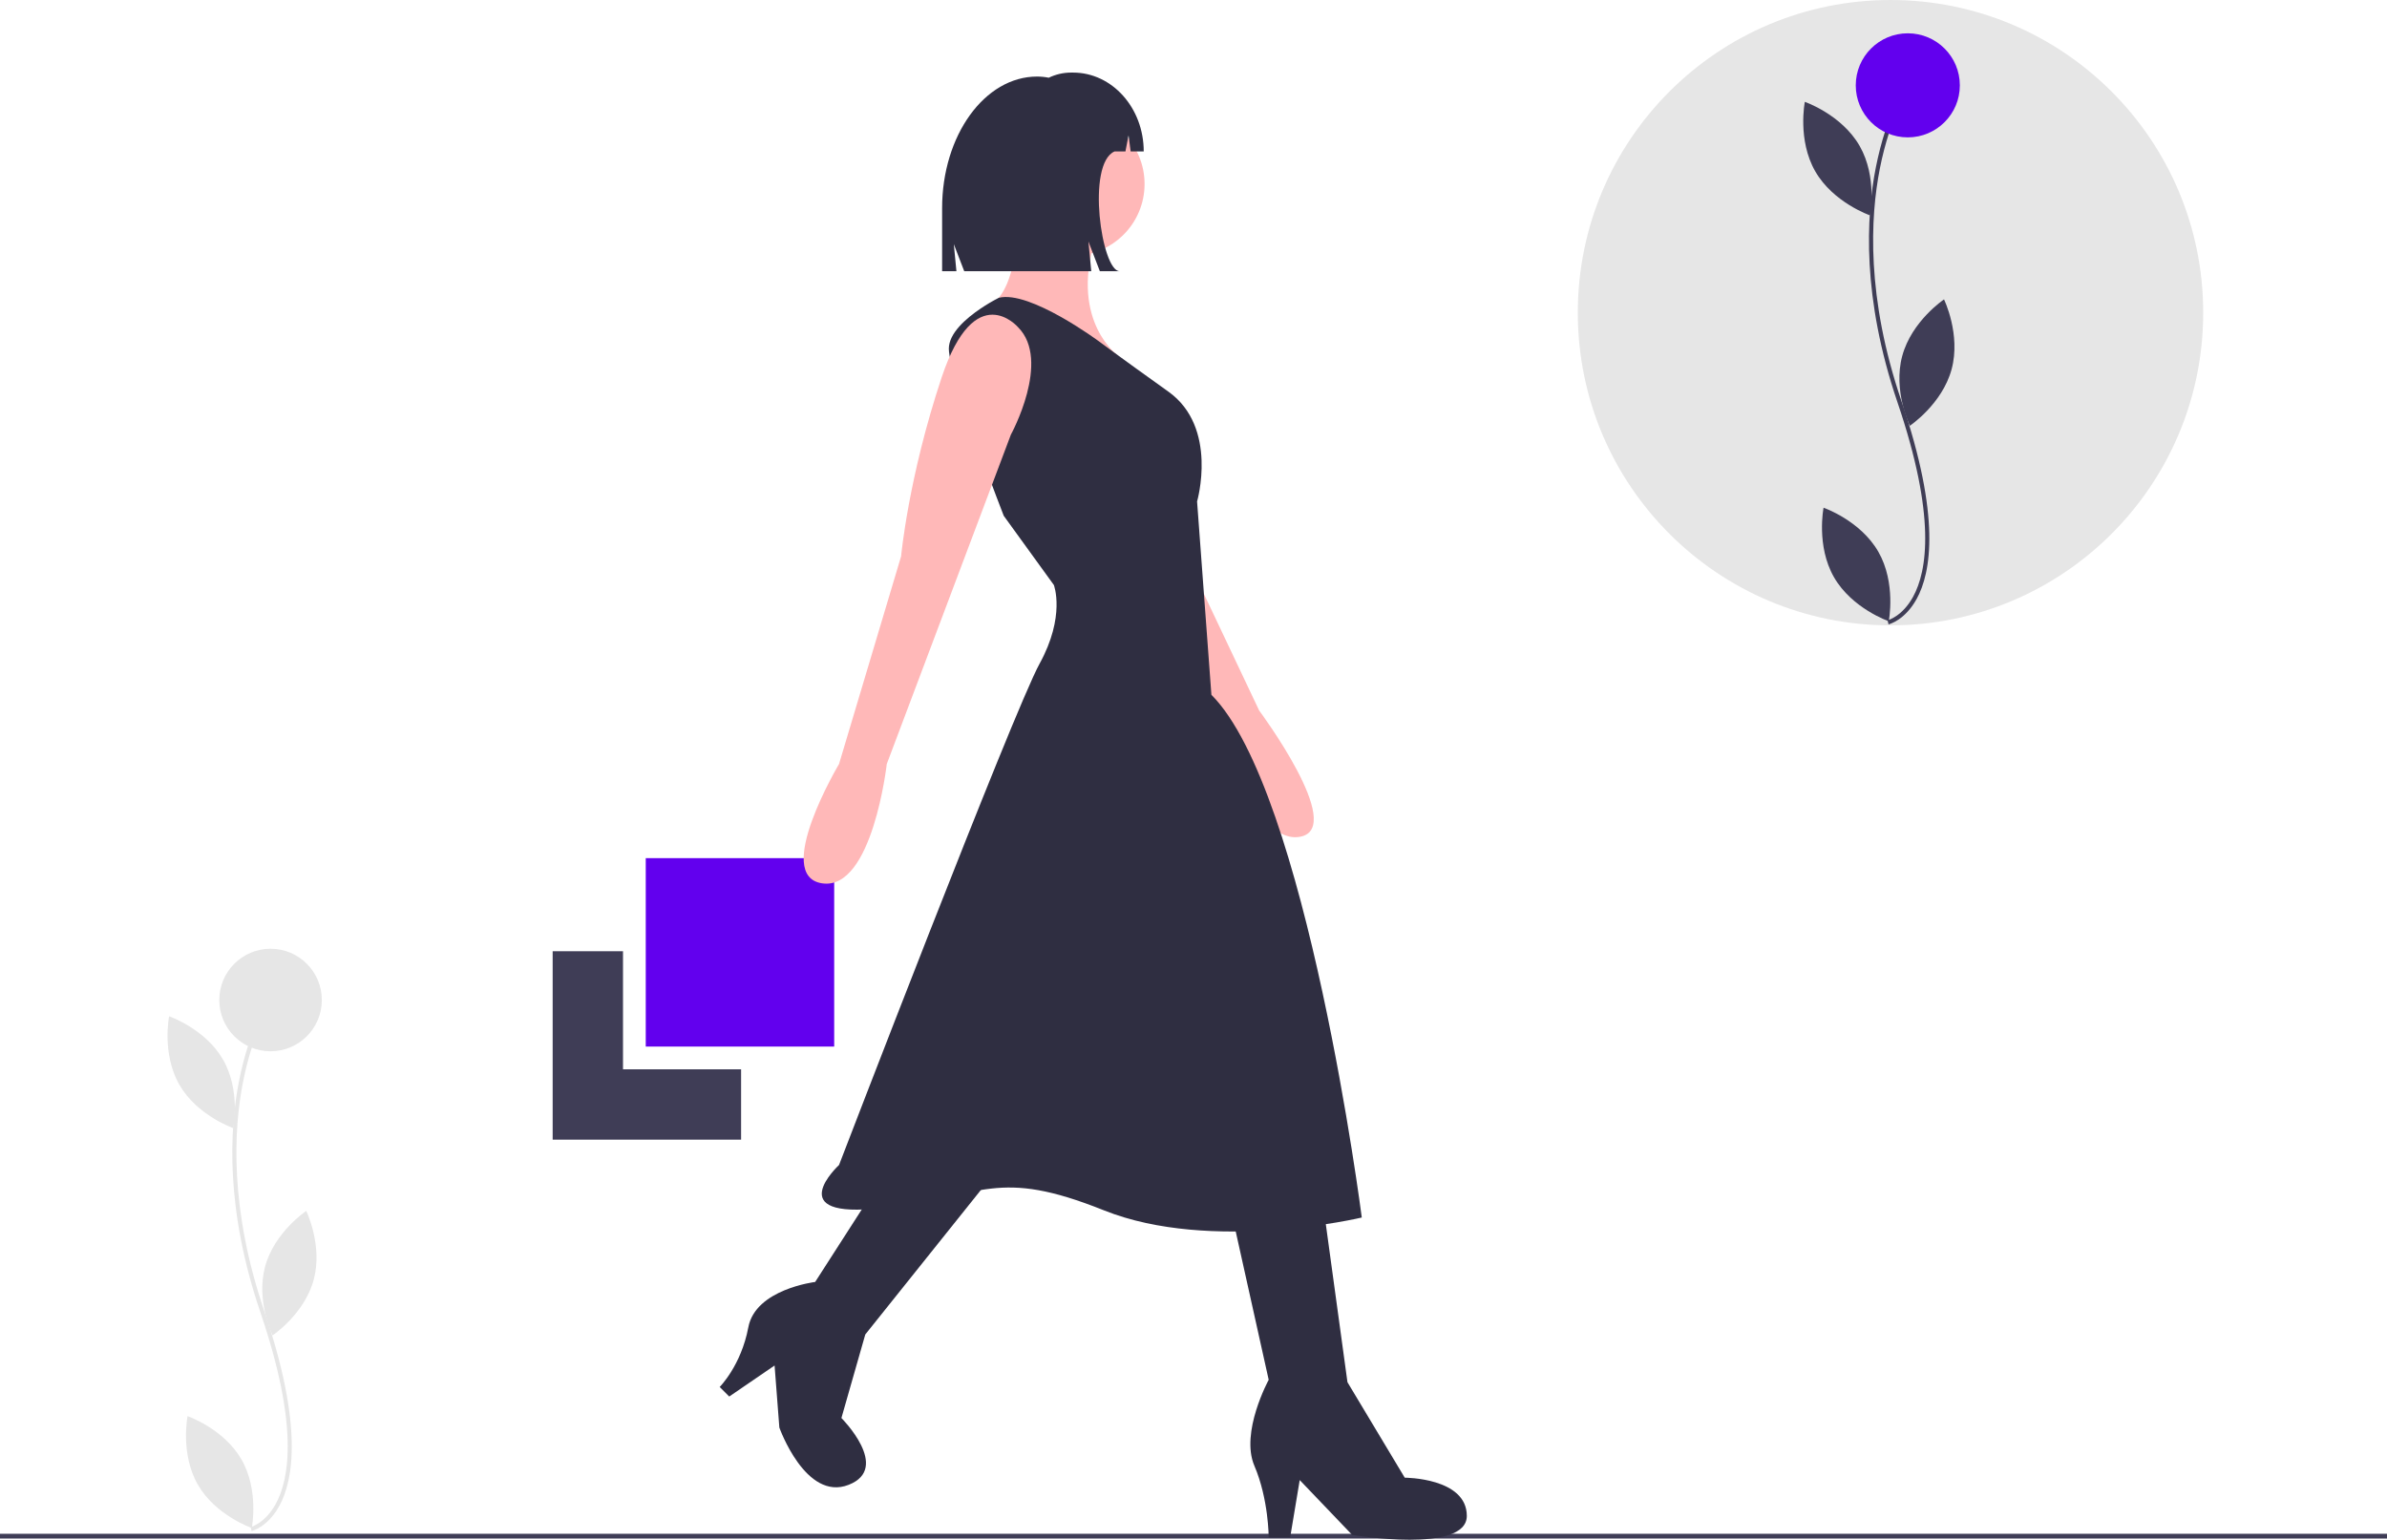
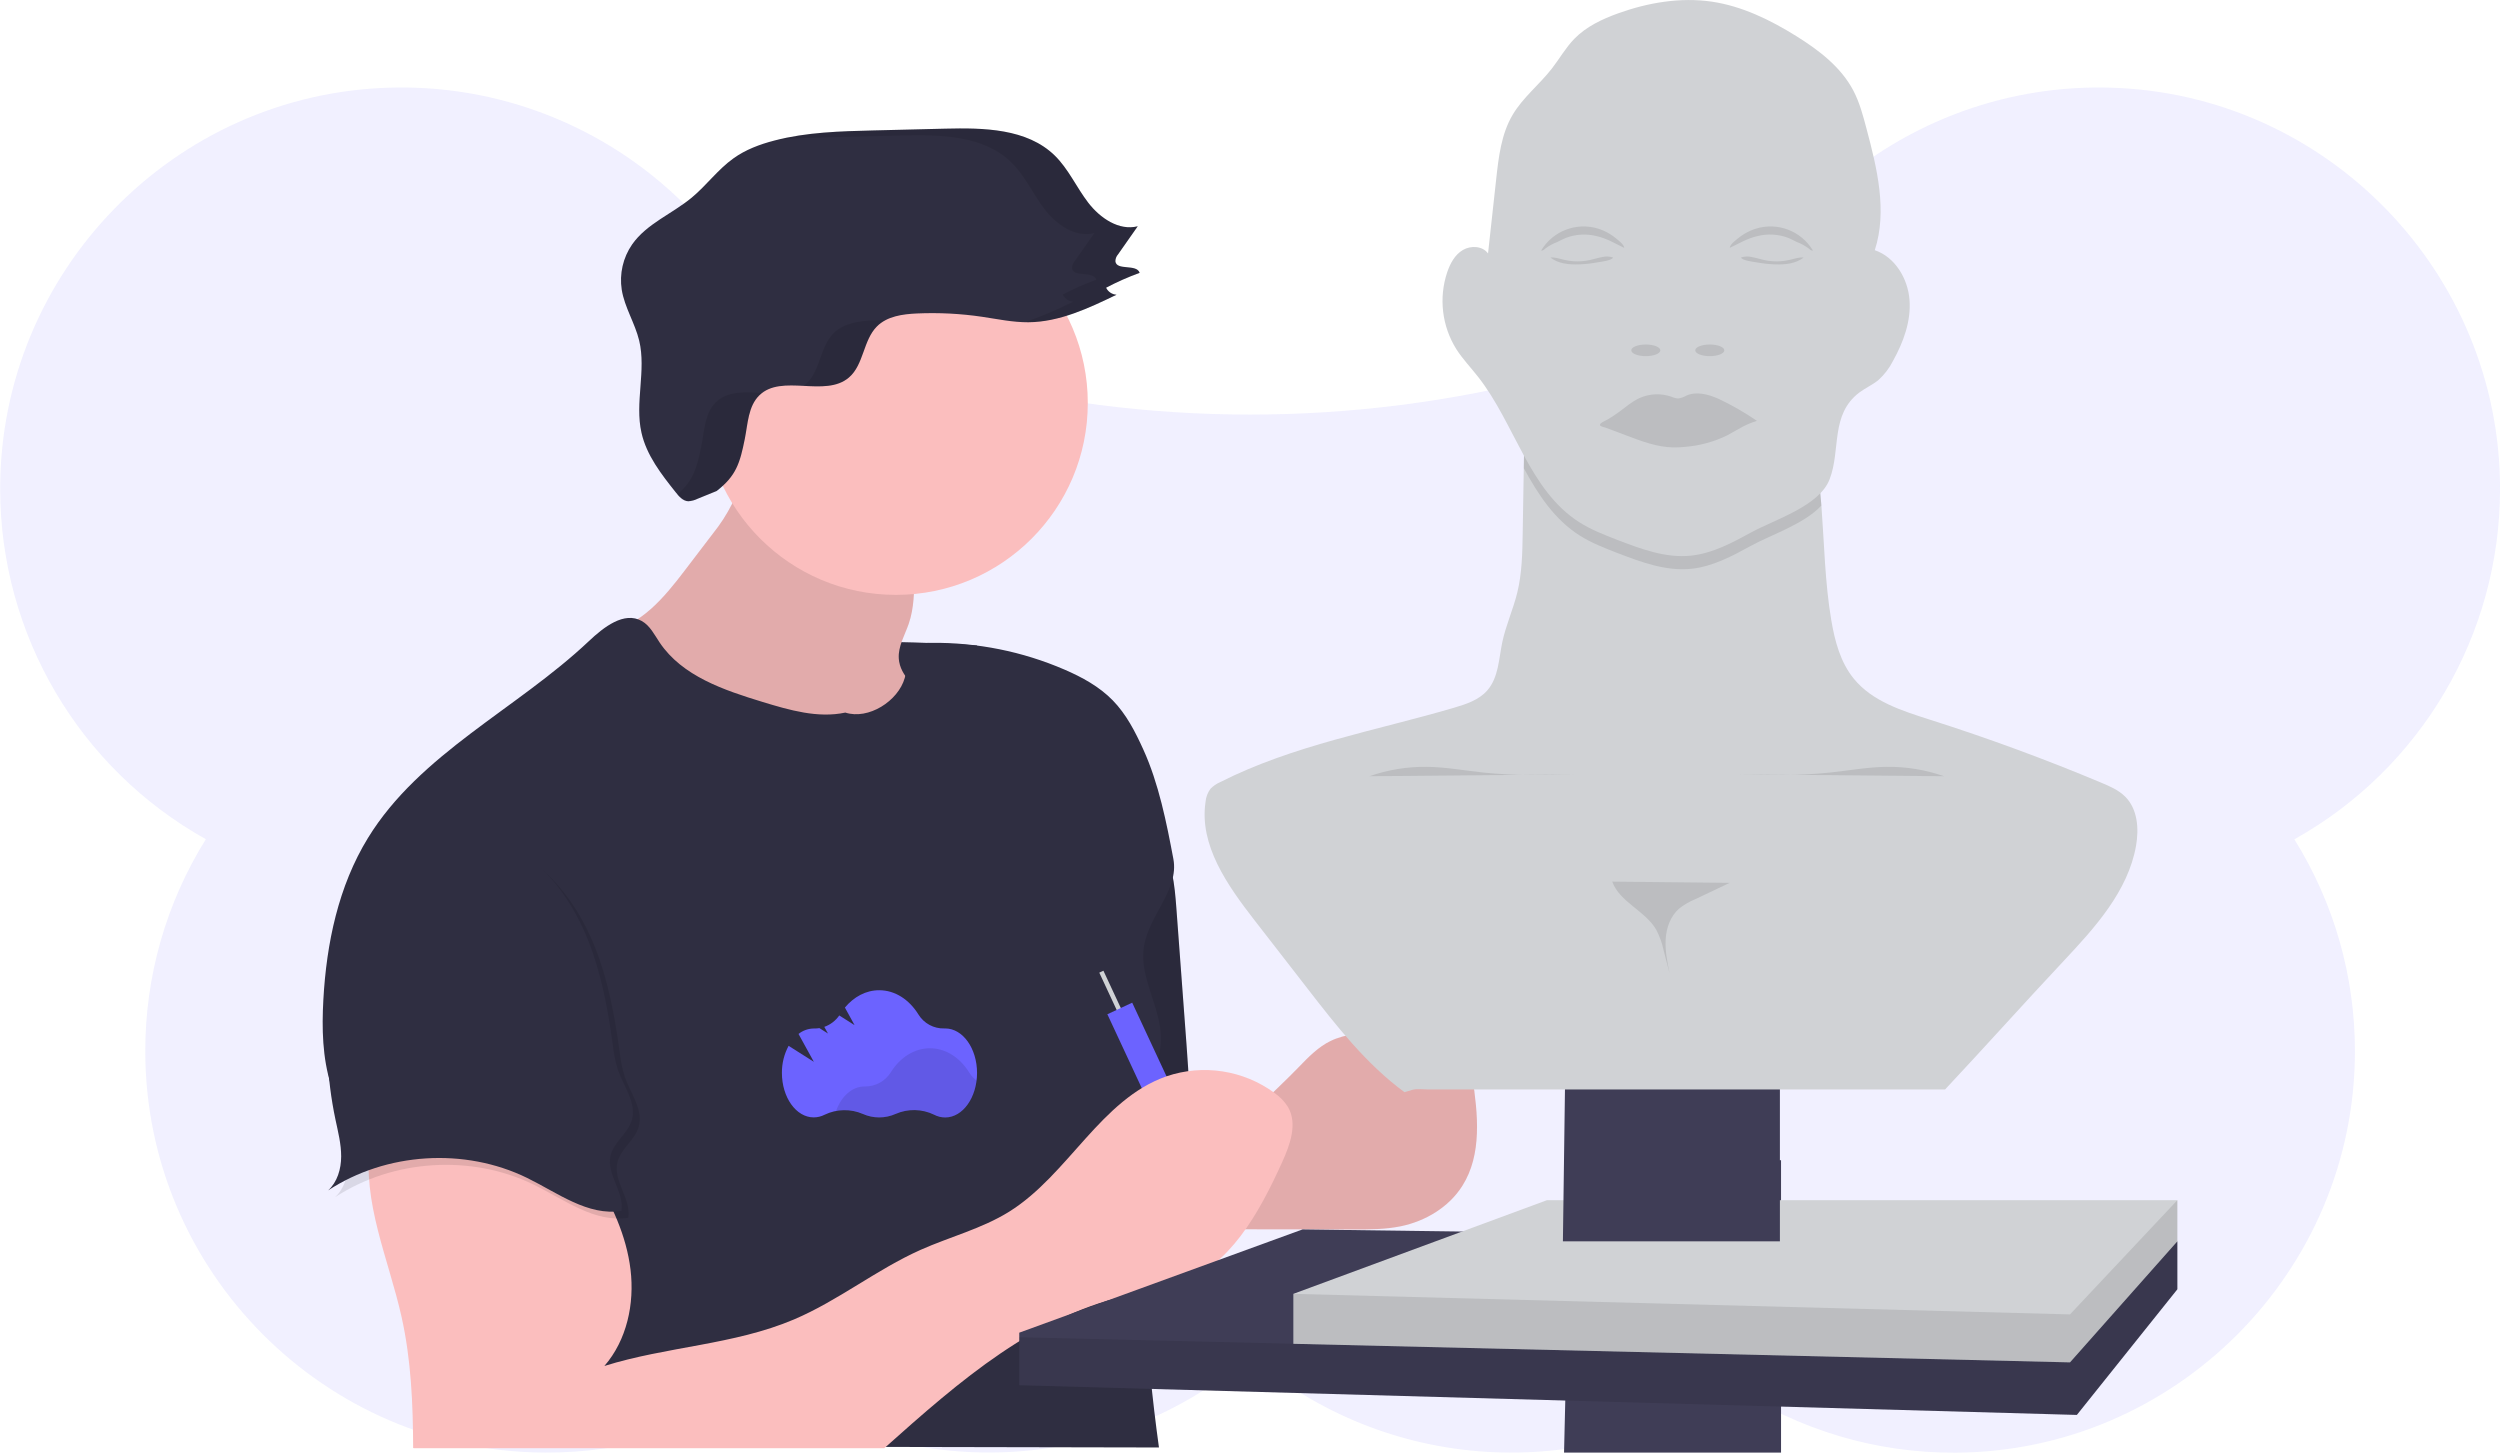
- <svg xmlns="http://www.w3.org/2000/svg" id="fac8495d-9f75-40ba-86cd-a3f8912f555b" data-name="Layer 1" width="1000" height="645.092" viewBox="0 0 1000 645.092">
-   <polygon points="261 448 261 398.528 231.528 398.528 231.528 477.472 310.472 477.472 310.472 448 261 448" fill="#3f3d56" />
-   <rect x="270.528" y="359.528" width="78.944" height="78.944" fill="#6200ee" />
-   <circle cx="792" cy="131" r="131" fill="#e6e6e6" />
-   <path d="M917.6,282.159c-3.955,14.619-17.501,23.674-17.501,23.674s-7.134-14.649-3.179-29.268,17.501-23.674,17.501-23.674S921.555,267.539,917.6,282.159Z" transform="translate(-100 -127.4539)" fill="#3f3d56" />
-   <path d="M886.901,358.614c7.541,13.134,4.365,29.115,4.365,29.115s-15.403-5.314-22.944-18.448-4.365-29.115-4.365-29.115S879.36,345.48,886.901,358.614Z" transform="translate(-100 -127.4539)" fill="#3f3d56" />
-   <path d="M879.053,188.569c7.541,13.134,4.365,29.115,4.365,29.115s-15.403-5.314-22.944-18.448-4.365-29.115-4.365-29.115S871.512,175.435,879.053,188.569Z" transform="translate(-100 -127.4539)" fill="#3f3d56" />
-   <path d="M891.177,389.039l-.397-1.698.198.849-.202-.848c.06-.014,6.117-1.56,10.663-9.822,5.98-10.87,9.705-33.829-6.507-81.483-14.927-43.878-13.176-77.753-9.077-98.444,4.451-22.477,12.334-34.376,12.666-34.872l1.448.973c-.08.119-8.051,12.173-12.425,34.341-4.037,20.465-5.747,53.981,9.038,97.439,16.453,48.362,12.524,71.821,6.33,82.984C897.974,387.36,891.452,388.975,891.177,389.039Z" transform="translate(-100 -127.4539)" fill="#3f3d56" />
-   <circle cx="799.246" cy="35.754" r="21.801" fill="#6200ee" />
-   <path d="M231.427,663.615c-3.896,14.403-17.242,23.324-17.242,23.324s-7.029-14.432-3.132-28.836,17.242-23.324,17.242-23.324S235.323,649.212,231.427,663.615Z" transform="translate(-100 -127.4539)" fill="#e6e6e6" />
-   <path d="M201.181,738.941c7.43,12.94,4.3,28.685,4.3,28.685s-15.175-5.235-22.605-18.175-4.3-28.685-4.3-28.685S193.751,726.001,201.181,738.941Z" transform="translate(-100 -127.4539)" fill="#e6e6e6" />
-   <path d="M193.449,571.409c7.43,12.94,4.3,28.685,4.3,28.685s-15.175-5.235-22.605-18.175-4.3-28.685-4.3-28.685S186.019,558.469,193.449,571.409Z" transform="translate(-100 -127.4539)" fill="#e6e6e6" />
-   <path d="M205.394,768.917l-.391-1.673.195.836L205,767.244c.06-.014,6.027-1.537,10.505-9.677,5.891-10.709,9.561-33.33-6.411-80.279-14.707-43.23-12.981-76.605-8.943-96.99,4.386-22.145,12.152-33.868,12.48-34.356l1.426.959c-.079.117-7.932,11.994-12.241,33.834-3.978,20.163-5.662,53.184,8.904,96,16.21,47.648,12.338,70.76,6.236,81.759C212.091,767.263,205.666,768.854,205.394,768.917Z" transform="translate(-100 -127.4539)" fill="#e6e6e6" />
-   <circle cx="113.344" cy="418.968" r="21.479" fill="#e6e6e6" />
-   <rect y="642.592" width="1000" height="2" fill="#3f3d56" />
-   <path d="M577.995,314.012l13.792,35.718,35.724,75.404s36.597,49.17,17.224,52.871-31.955-44.327-31.955-44.327l-49.918-77.287Z" transform="translate(-100 -127.4539)" fill="#ffb8b8" />
-   <circle cx="449.5" cy="77.092" r="30" fill="#ffb8b8" />
-   <path d="M526.5,215.546s1,33-12,40c0,0,27-1,41,21h13s-20-14-10-48Z" transform="translate(-100 -127.4539)" fill="#ffb8b8" />
-   <path d="M670.5,637.546s-63,15-108-3-50-6-93-1-18-18-18-18,73-190,84-210,6-33,6-33l-21-29s-4.92-12.63-10.22-27.3c-6.14-17.02-12.78-36.79-12.78-42.7,0-6.48,7.26-12.73,13.23-16.76a72.248,72.248,0,0,1,7.69-4.56c12.91-3.32,42.08,18.32,42.08,18.32s8,6,29,21,12,46,12,46l6,81C647.5,458.546,670.5,637.546,670.5,637.546Z" transform="translate(-100 -127.4539)" fill="#2f2e41" />
-   <path d="M526.5,264.546s-18-21-32,21-17,75-17,75l-26,87s-28,47-7,50,27-50,27-50l52-138S540.5,278.546,526.5,264.546Z" transform="translate(-100 -127.4539)" fill="#ffb8b8" />
-   <path d="M468.5,622.546l-27,42s-25,3-28,19-12,25-12,25l4,4,19-13,2,26s11,31,29,24-3-28-3-28l10-35,56-70Z" transform="translate(-100 -127.4539)" fill="#2f2e41" />
-   <path d="M615.5,633.546l16,72s-12,22-6,36,6,30,6,30h9l4-24,22,23s48,8,48-8-26-16-26-16l-24-40-10-73Z" transform="translate(-100 -127.4539)" fill="#2f2e41" />
-   <path d="M534.471,159.528h0a25.34,25.34,0,0,1,4.893.487,21.442,21.442,0,0,1,9.34-2.153h.848c16.345,0,29.595,14.79,29.595,33.035v0h-5.477l-.885-6.732-1.297,6.732H566.926c-11.905,5.151-5.471,50.17,2.119,50.174h-8.28l-4.794-12.458,1.198,12.458H503.946l-4.358-11.325,1.09,11.325h-5.992V214.67C494.685,184.216,512.498,159.528,534.471,159.528Z" transform="translate(-100 -127.4539)" fill="#2f2e41" />
+ <svg xmlns="http://www.w3.org/2000/svg" id="bf3a6a45-788d-419e-aadb-caa55b0ea27e" data-name="Layer 1" width="1094.47" height="635.93" viewBox="0 0 1094.47 635.93">
+   <path d="M1147.24,346.25c.12-95-76.09-173.4-171-175.84a175.74,175.74,0,0,0-172.3,123,177.27,177.27,0,0,0-72.8,3.36,520.82,520.82,0,0,1-262.2,0,177.27,177.27,0,0,0-72.8-3.36,175.74,175.74,0,0,0-172.3-123c-95,2.44-171.16,80.85-171,175.84a175.62,175.62,0,0,0,90.05,153.19,174.93,174.93,0,0,0-26.52,92.8c0,96.35,78.56,175.31,174.91,175.72a174.76,174.76,0,0,0,97.62-29.1A175.7,175.7,0,0,0,600,725.67a175.7,175.7,0,0,0,211.18,13.19A174.76,174.76,0,0,0,908.8,768c96.35-.41,174.94-79.37,174.91-175.72a174.93,174.93,0,0,0-26.52-92.8A175.62,175.62,0,0,0,1147.24,346.25Z" transform="translate(-52.76 -132.04)" fill="#6c63ff" opacity="0.1" />
+   <path d="M480.48,414.63s-52-3.67-64,.33-36,57-36,57l77,3,33-7Z" transform="translate(-52.76 -132.04)" fill="#2f2e41" />
+   <polygon points="684.72 635.93 687.72 509.64 779.72 507.93 779.72 635.93 684.72 635.93" fill="#3f3d56" />
+   <path d="M559.87,500.09c6.14,8.36,7.13,19.31,7.9,29.65q2.24,30,4.46,60c1,13.43,2,27-.34,40.3a7.82,7.82,0,0,1-1,3c-1.06,1.58-3,2.21-4.9,2.64-18.34,4.29-37.49.08-55.85-4.13-3.38-25.3,2.09-51.06,10.81-75,5.32-14.61,11.83-28.73,18.39-42.81,2.69-5.75,5.22-16.17,9.61-20.67C553.91,487.9,556.57,495.61,559.87,500.09Z" transform="translate(-52.76 -132.04)" fill="#2f2e41" />
+   <path d="M559.87,500.09c6.14,8.36,7.13,19.31,7.9,29.65q2.24,30,4.46,60c1,13.43,2,27-.34,40.3a7.82,7.82,0,0,1-1,3c-1.06,1.58-3,2.21-4.9,2.64-18.34,4.29-37.49.08-55.85-4.13-3.38-25.3,2.09-51.06,10.81-75,5.32-14.61,11.83-28.73,18.39-42.81,2.69-5.75,5.22-16.17,9.61-20.67C553.91,487.9,556.57,495.61,559.87,500.09Z" transform="translate(-52.76 -132.04)" opacity="0.1" />
+   <path d="M621.54,599c4.11-4.26,8.34-8.6,13.66-11.2,6.61-3.24,14.23-3.45,21.5-4.66,5.71-1,11.34-2.56,17.13-2.86s12,.92,16.21,4.86c5,4.6,6.28,11.79,7.3,18.47,2.45,16.13,4.33,33.86-4.41,47.63-5.91,9.32-16.14,15.43-26.94,17.65-6.7,1.38-13.6,1.38-20.44,1.37l-64.2-.07c-1.19,0-.37-18.66-.09-20.39a35.88,35.88,0,0,1,6.49-15.74C597.3,621.45,610.53,610.42,621.54,599Z" transform="translate(-52.76 -132.04)" fill="#fbbebe" />
+   <path d="M621.54,599c4.11-4.26,8.34-8.6,13.66-11.2,6.61-3.24,14.23-3.45,21.5-4.66,5.71-1,11.34-2.56,17.13-2.86s12,.92,16.21,4.86c5,4.6,6.28,11.79,7.3,18.47,2.45,16.13,4.33,33.86-4.41,47.63-5.91,9.32-16.14,15.43-26.94,17.65-6.7,1.38-13.6,1.38-20.44,1.37l-64.2-.07c-1.19,0-.37-18.66-.09-20.39a35.88,35.88,0,0,1,6.49-15.74C597.3,621.45,610.53,610.42,621.54,599Z" transform="translate(-52.76 -132.04)" opacity="0.1" />
+   <path d="M364.92,365.55l-12.44,16.31c-8.92,11.71-19.31,24.32-33.86,26.53-.9,3.06,2.1,5.76,4.76,7.51,37.83,24.82,81.92,40.71,127.12,42.74,5.82.27,13-.55,15.22-5.95,2-4.89-1.66-10.21-5.56-13.78-5.85-5.37-13.36-10.6-13.93-18.52-.38-5.32,2.62-10.2,4.36-15.25,2.37-6.88,2.42-14.31,2.45-21.58,0-2.62,0-5.33-1-7.75a17.15,17.15,0,0,0-4-5.31c-13.57-13.41-31.88-20-49.17-27.09-5.8-2.39-16.46-10.18-21.54-3.49-2.38,3.13-2.35,9-4.1,12.74A73.28,73.28,0,0,1,364.92,365.55Z" transform="translate(-52.76 -132.04)" fill="#fbbebe" />
+   <path d="M364.92,365.55l-12.44,16.31c-8.92,11.71-19.31,24.32-33.86,26.53-.9,3.06,2.1,5.76,4.76,7.51,37.83,24.82,81.92,40.71,127.12,42.74,5.82.27,13-.55,15.22-5.95,2-4.89-1.66-10.21-5.56-13.78-5.85-5.37-13.36-10.6-13.93-18.52-.38-5.32,2.62-10.2,4.36-15.25,2.37-6.88,2.42-14.31,2.45-21.58,0-2.62,0-5.33-1-7.75a17.15,17.15,0,0,0-4-5.31c-13.57-13.41-31.88-20-49.17-27.09-5.8-2.39-16.46-10.18-21.54-3.49-2.38,3.13-2.35,9-4.1,12.74A73.28,73.28,0,0,1,364.92,365.55Z" transform="translate(-52.76 -132.04)" opacity="0.1" />
+   <circle cx="392.22" cy="176.43" r="84" fill="#fbbebe" />
+   <path d="M422.84,444c-12,2.57-24.44-1.06-36.21-4.65-16.94-5.17-35.19-11.29-45.07-26-2.3-3.43-4.23-7.4-7.82-9.43-7.75-4.39-16.72,2.7-23.19,8.81-31.56,29.8-74,49.18-96.7,86.16C200.9,520,195.68,545,194.32,569.74c-.69,12.54-.42,25.35,3.33,37.33,11.28,36,50.9,57.13,63.23,92.78,7.49,21.65,2.08,42.57-1.1,65.26l300.36.62a782.14,782.14,0,0,1-7.17-129c.25-9.27.67-18.62,2.95-27.62,1.86-7.33,5-14.48,5.07-22,.22-13.83-9.52-26.8-7.47-40.48s15.43-25,12.94-38.48c-3-16-6.44-33.22-13.18-48-3.5-7.72-7.44-15.43-13.37-21.5s-13.43-10.14-21.15-13.48a143.2,143.2,0,0,0-58.23-11.7,12.49,12.49,0,0,0-5.3.87c-4.93,2.36-4.89,9.19-6.37,14.46C446,439,432.91,447.26,422.84,444Z" transform="translate(-52.76 -132.04)" fill="#2f2e41" />
+   <rect x="540.48" y="555.96" width="2" height="31" transform="translate(-243.45 150.11) rotate(-24.98)" fill="#d0d2d5" />
+   <rect x="557.48" y="568.96" width="12" height="97" transform="translate(-260.82 163.71) rotate(-24.98)" fill="#6c63ff" />
+   <path d="M214.84,632.39c-3.71,25.74,8.07,50.83,13.73,76.22,4.19,18.79,5,38.17,5.06,57.42.57-.18.47.19,1,0H439.91c32.86-29.32,66.64-59.07,109.85-67.61,6.2-1.22,12.52-2,18.5-4,22.84-7.7,35.68-31.36,45.68-53.29,3.55-7.79,7-17.13,2.65-24.52a21.59,21.59,0,0,0-5.92-6.13,51.78,51.78,0,0,0-47.19-7.26c-28.86,10.07-43,43.1-68.9,59.27-12,7.47-25.95,11-38.84,16.74-19.25,8.61-36,22.21-55.39,30.45-26.27,11.15-55.77,11.83-83,20.37,9.85-11.31,13.24-27.26,11.45-42.15s-8.28-28.84-16.22-41.56c-7.12-11.4-16.25-22.6-29-26.76C261,612.23,238.16,628.18,214.84,632.39Z" transform="translate(-52.76 -132.04)" fill="#fbbebe" />
+   <path d="M366.48,347c8.57-6.63,10.22-12.23,12.35-22.85,1.33-6.65,1.47-14.21,6.31-19,9.83-9.64,28.88,1.13,39.3-7.87,6.5-5.6,6.17-16.27,12.23-22.34,4.45-4.47,11.28-5.39,17.59-5.67a149.92,149.92,0,0,1,28.48,1.46c6.73,1,13.43,2.44,20.23,2.39,13.6-.1,26.36-6.14,38.61-12.05A5.43,5.43,0,0,1,537,258a117.37,117.37,0,0,1,14.69-6.51c-1.32-4.06-10.18-.82-10.63-5.08a4.58,4.58,0,0,1,1.16-3l8.64-12.32c-8.21,2.1-16.5-3.58-21.67-10.3s-8.64-14.77-14.71-20.69c-12.15-11.83-31.09-12.15-48-11.73l-31.33.77c-14.54.36-29.24.75-43.32,4.41-6.4,1.66-12.71,4-18.09,7.9-6.76,4.85-11.74,11.79-18.14,17.1-8.57,7.11-19.73,11.39-26.11,20.51a27.46,27.46,0,0,0-4.54,19.82c1.25,7.76,5.8,14.63,7.64,22.28,3.14,13.13-2,27.14,1,40.32,2.21,9.88,8.69,18.18,15,26.1,1.45,1.82,3.19,3.8,5.51,3.9a10.77,10.77,0,0,0,4.1-1.11" transform="translate(-52.76 -132.04)" fill="#2f2e41" />
+   <polygon points="953.22 543.43 953.22 564.43 909.22 619.43 446.22 606.43 446.22 583.43 570.25 538.22 953.22 543.43" fill="#3f3d56" />
+   <polygon points="953.22 543.43 953.22 564.43 909.22 619.43 446.22 606.43 446.22 585.43 906.22 596.43 953.22 543.43" opacity="0.1" />
+   <polygon points="953.22 525.43 953.22 543.43 906.22 596.43 566.22 588.3 566.22 566.43 677.22 525.43 953.22 525.43" fill="#d0d2d5" />
+   <polygon points="953.22 525.43 953.22 543.43 906.22 596.43 566.22 588.3 566.22 566.43 906.22 575.43 953.22 525.43" opacity="0.1" />
+   <polygon points="684.22 543.43 687.22 322.43 779.22 319.43 779.22 543.43 684.22 543.43" fill="#3f3d56" />
+   <path d="M398,589.89l11.05,7-6.71-12.2a10.92,10.92,0,0,1,6.68-2.39h.18a11.66,11.66,0,0,0,2.29-.17l3.75,2.38-1.61-2.92a13.35,13.35,0,0,0,6.55-5l6.7,4.25-4.23-7.7c3.92-4.71,9.2-7.59,15-7.59,7,0,13.18,4.14,17.18,10.6a12.86,12.86,0,0,0,11.36,6.13h.38c7.69,0,13.93,8.73,13.93,19.49s-6.24,19.48-13.93,19.48a10.37,10.37,0,0,1-4.85-1.21,20.12,20.12,0,0,0-16.87-.33,17.59,17.59,0,0,1-14.33,0,20.15,20.15,0,0,0-16.72.33,10.42,10.42,0,0,1-4.8,1.18c-7.69,0-13.93-8.72-13.93-19.48A24.63,24.63,0,0,1,398,589.89Z" transform="translate(-52.76 -132.04)" fill="#6c63ff" />
+   <path d="M418.78,618.4a20.58,20.58,0,0,1,11.94,1.3,17.62,17.62,0,0,0,14.34,0,20.1,20.1,0,0,1,16.86.33,10.53,10.53,0,0,0,4.85,1.21c6.84,0,12.52-6.89,13.71-16a13.08,13.08,0,0,1-3.42-3.68c-4-6.46-10.22-10.61-17.18-10.61s-13.11,4.1-17.12,10.49a13.18,13.18,0,0,1-11.35,6.24h-.18C425.79,607.68,421.07,612,418.78,618.4Z" transform="translate(-52.76 -132.04)" opacity="0.1" />
+   <path d="M208.54,529.28c-3.32,13.38-6.65,26.8-8.32,40.48a169.62,169.62,0,0,0,2.4,55.41c1.13,5.35,2.52,10.7,2.5,16.17s-1.67,11.19-5.72,14.85c25.46-16.7,59.8-18.85,87.15-5.46,13.34,6.53,26.59,16.76,41.26,14.44,1.35-8.23-6.64-16-4.77-24.17,1.37-5.94,7.6-9.72,9.32-15.57,2.21-7.47-3.54-14.68-6.09-22A58.51,58.51,0,0,1,324,592.21c-2.14-15.55-5-31.14-10.85-45.71s-14.89-28.17-27.59-37.41c-7.68-5.59-16.46-9.39-25.39-12.49-7.05-2.44-17.31-7.31-24.93-6C218.83,493.54,211.9,515.8,208.54,529.28Z" transform="translate(-52.76 -132.04)" opacity="0.1" />
+   <path d="M205.54,526.28c-3.32,13.38-6.65,26.8-8.32,40.48a169.62,169.62,0,0,0,2.4,55.41c1.13,5.35,2.52,10.7,2.5,16.17s-1.67,11.19-5.72,14.85c25.46-16.7,59.8-18.85,87.15-5.46,13.34,6.53,26.59,16.76,41.26,14.44,1.35-8.23-6.64-16-4.77-24.17,1.37-5.94,7.6-9.72,9.32-15.57,2.21-7.47-3.54-14.68-6.09-22A58.51,58.51,0,0,1,321,589.21c-2.14-15.55-5-31.14-10.85-45.71s-14.89-28.17-27.59-37.41c-7.68-5.59-16.46-9.39-25.39-12.49-7.05-2.44-17.31-7.31-24.93-6C215.83,490.54,208.9,512.8,205.54,526.28Z" transform="translate(-52.76 -132.04)" fill="#2f2e41" />
+   <path d="M987.89,502.33c-3.52,19.87-17.95,35.77-31.76,50.49C938.5,571.61,921.92,590.2,904.29,609H678.18c-2.16,0-5.08-.42-7.17.18l-3.39,1c-16.79-12.35-29.79-29-42.56-45.5l-23.12-29.8c-11.8-15.22-24.27-32.81-21.4-51.85a11.23,11.23,0,0,1,2.12-5.63,13,13,0,0,1,4.15-2.89c32-16.25,68-22.5,102.5-32.63,5.34-1.57,11-3.43,14.61-7.64,4.88-5.61,5-13.76,6.51-21s4.75-14.36,6.56-21.7c2.09-8.53,2.25-17.39,2.39-26.18q.24-14.18.47-28.35t.46-28.15c37-.72,73.52-3.57,110.36-.7,3.77.3,7.85.75,10.59,3.34,2.11,2,3,4.92,3.77,7.74,2.93,11.18,4.26,22.62,5.12,34.16,1.25,16.72,1.53,33.61,4.32,50.12,1.54,9.13,4,18.46,9.86,25.64,8.13,10,21.23,14.08,33.49,18q38.11,12.12,75,27.6c3.69,1.55,7.46,3.19,10.28,6C988.56,486.14,989.23,494.76,987.89,502.33Z" transform="translate(-52.76 -132.04)" fill="#d0d2d5" />
+   <path d="M850.15,353.34c-7.46,8.11-22.24,12.93-30.63,17.53s-17,9.24-26.42,10.19c-11.13,1.13-22.05-3-32.48-7-5.61-2.18-11.25-4.38-16.33-7.6-11-7-18.11-17.84-24.44-29.47q.23-14.07.46-28.15c37-.72,73.52-3.57,110.36-.7,3.77.3,7.85.75,10.59,3.34,2.11,2,3,4.92,3.77,7.74C848,330.36,849.29,341.8,850.15,353.34Z" transform="translate(-52.76 -132.04)" opacity="0.1" />
+   <path d="M866.76,303.87c2.66-2,5.81-3.34,8.38-5.48a28.56,28.56,0,0,0,6.37-8.38c4.55-8.18,7.94-17.39,7.21-26.72s-6.34-18.71-15.2-21.72c5.57-17.2,1-35.85-3.66-53.33-1.49-5.63-3-11.32-5.7-16.49-5.41-10.35-15.11-17.74-25-23.9-11.39-7.09-23.72-13.12-37-15.09-13.75-2-27.87.41-40.95,5.1-7,2.52-14,5.8-19.22,11.16-3.81,3.91-6.51,8.76-9.87,13.07-5.44,7-12.64,12.59-17.14,20.21-5,8.45-6.15,18.53-7.22,28.29L704.2,243c-2.36-3.29-7.47-3.59-11-1.52s-5.55,5.88-6.86,9.71a39.72,39.72,0,0,0,4,33.73c2.77,4.33,6.36,8.07,9.53,12.12,16.12,20.54,22.29,49.65,44.34,63.66,5.08,3.22,10.72,5.42,16.33,7.6,10.43,4,21.35,8.17,32.48,7,9.46-1,18.08-5.63,26.42-10.2,10.21-5.59,29.92-11.53,34.33-23.32C858.69,328.94,854,313.53,866.76,303.87Z" transform="translate(-52.76 -132.04)" fill="#d0d2d5" />
+   <path d="M761.6,312.35c2.86-2.12,5.59-4.49,8.82-6a18.9,18.9,0,0,1,14.17-.6,8.17,8.17,0,0,0,2.88.74,10,10,0,0,0,3.62-1.29c4.43-1.93,9.58-.53,14,1.42a122.27,122.27,0,0,1,16.83,9.66,39.26,39.26,0,0,0-6.19,2.54c-2.29,1.18-4.47,2.59-6.76,3.78a51.09,51.09,0,0,1-18.48,5.07,42.94,42.94,0,0,1-5.19.25c-7.07-.14-13.85-2.69-20.46-5.21L759,320.51l-2.91-1.1c-.59-.23-2.46-.58-2.79-1.09-.69-1,2.47-2.16,3.37-2.7C758.38,314.61,760,313.51,761.6,312.35Z" transform="translate(-52.76 -132.04)" opacity="0.1" />
+   <path d="M819,233.08a22.29,22.29,0,0,1,2.35-.9,21.64,21.64,0,0,1,25.1,9.55c-.73.16-1.36-.46-1.92-.95a20.87,20.87,0,0,0-5.13-2.79c-1.21-.57-2.38-1.23-3.61-1.75a22.47,22.47,0,0,0-13.74-.81c-4.37,1-8,3.2-12,5.11,0-1.45,2.72-3.44,3.78-4.31A22.69,22.69,0,0,1,819,233.08Z" transform="translate(-52.76 -132.04)" opacity="0.1" />
+   <path d="M830,247.79c4.34.14,9-.34,12.38-3-2.06-.2-4.07.53-6.08,1a25.2,25.2,0,0,1-11.2.09c-1.84-.41-3.64-1-5.51-1.33a8.65,8.65,0,0,0-4.63.21c.48,1.39,5.59,1.91,7,2.17A54.59,54.59,0,0,0,830,247.79Z" transform="translate(-52.76 -132.04)" opacity="0.1" />
+   <path d="M754.9,233.08a21.48,21.48,0,0,0-2.35-.9,21.64,21.64,0,0,0-25.1,9.55c.73.16,1.36-.46,1.93-.95A20.8,20.8,0,0,1,734.5,238c1.21-.57,2.38-1.23,3.61-1.75a22.5,22.5,0,0,1,13.75-.81c4.36,1,8,3.2,11.95,5.11,0-1.45-2.73-3.44-3.79-4.31A22.47,22.47,0,0,0,754.9,233.08Z" transform="translate(-52.76 -132.04)" opacity="0.1" />
+   <path d="M743.88,247.79c-4.33.14-9-.34-12.37-3,2.06-.2,4.07.53,6.08,1a25.16,25.16,0,0,0,11.19.09c1.85-.41,3.65-1,5.51-1.33a8.7,8.7,0,0,1,4.64.21c-.48,1.39-5.6,1.91-7,2.17A54.87,54.87,0,0,1,743.88,247.79Z" transform="translate(-52.76 -132.04)" opacity="0.1" />
+   <ellipse cx="720.51" cy="153.37" rx="6.36" ry="2.55" opacity="0.1" />
+   <ellipse cx="748.52" cy="153.37" rx="6.36" ry="2.55" opacity="0.1" />
+   <path d="M652.27,471.87a73.22,73.22,0,0,1,25.19-4.12c8.38.11,16.67,1.66,25,2.53,13.14,1.38,26.38,1.07,39.59.76" transform="translate(-52.76 -132.04)" opacity="0.1" />
+   <path d="M903.83,471.87a73.22,73.22,0,0,0-25.19-4.12c-8.38.11-16.67,1.66-25,2.53-13.14,1.38-26.38,1.07-39.58.76" transform="translate(-52.76 -132.04)" opacity="0.1" />
+   <path d="M758.57,518c3.29,9,14.38,12.72,19.23,21a35.43,35.43,0,0,1,3.31,9.21l2.58,10c-1-4.93-2-9.92-1.72-14.94s2.1-10.15,5.88-13.46a29,29,0,0,1,6.82-4L810,518.54" transform="translate(-52.76 -132.04)" opacity="0.1" />
+   <g opacity="0.1">
+     <path d="M366.14,308.15c-4.84,4.75-5,12.31-6.31,19-2,9.86-3.55,15.39-10.61,21.43,1.29,1.51,2.81,2.89,4.74,3a10.77,10.77,0,0,0,4.1-1.11l8.42-3.44c8.57-6.63,10.22-12.23,12.35-22.85,1.33-6.65,1.47-14.21,6.31-19a12.74,12.74,0,0,1,1.34-1.13C378.88,303.64,371.26,303.13,366.14,308.15Z" transform="translate(-52.76 -132.04)" />
+     <path d="M537,258a117.37,117.37,0,0,1,14.69-6.51c-1.32-4.06-10.18-.82-10.63-5.08a4.58,4.58,0,0,1,1.16-3l8.64-12.32c-8.21,2.1-16.5-3.58-21.67-10.3s-8.64-14.77-14.71-20.69c-12.15-11.83-31.09-12.15-48-11.73l-31.33.77c-14.07.35-28.28.73-41.93,4.07,7.61-.68,15.29-.88,22.93-1.07l31.33-.77c16.95-.42,35.89-.1,48,11.73,6.07,5.92,9.54,14,14.71,20.69s13.46,12.4,21.67,10.3l-8.64,12.32a4.58,4.58,0,0,0-1.16,3c.45,4.26,9.31,1,10.63,5.08A117.37,117.37,0,0,0,518,261a5.43,5.43,0,0,0,4.63,3.08,165.85,165.85,0,0,1-21.21,9l1.6,0c13.6-.1,26.36-6.14,38.61-12.05A5.43,5.43,0,0,1,537,258Z" transform="translate(-52.76 -132.04)" />
+     <path d="M435.26,272.27c-6.31.28-13.14,1.2-17.59,5.67-6.06,6.07-5.73,16.74-12.23,22.34a9.52,9.52,0,0,1-.88.69c7.3.37,14.67.81,19.88-3.69,6.5-5.6,6.17-16.27,12.23-22.34a15.53,15.53,0,0,1,3.87-2.8C438.78,272.16,437,272.19,435.26,272.27Z" transform="translate(-52.76 -132.04)" />
+   </g>
</svg>
